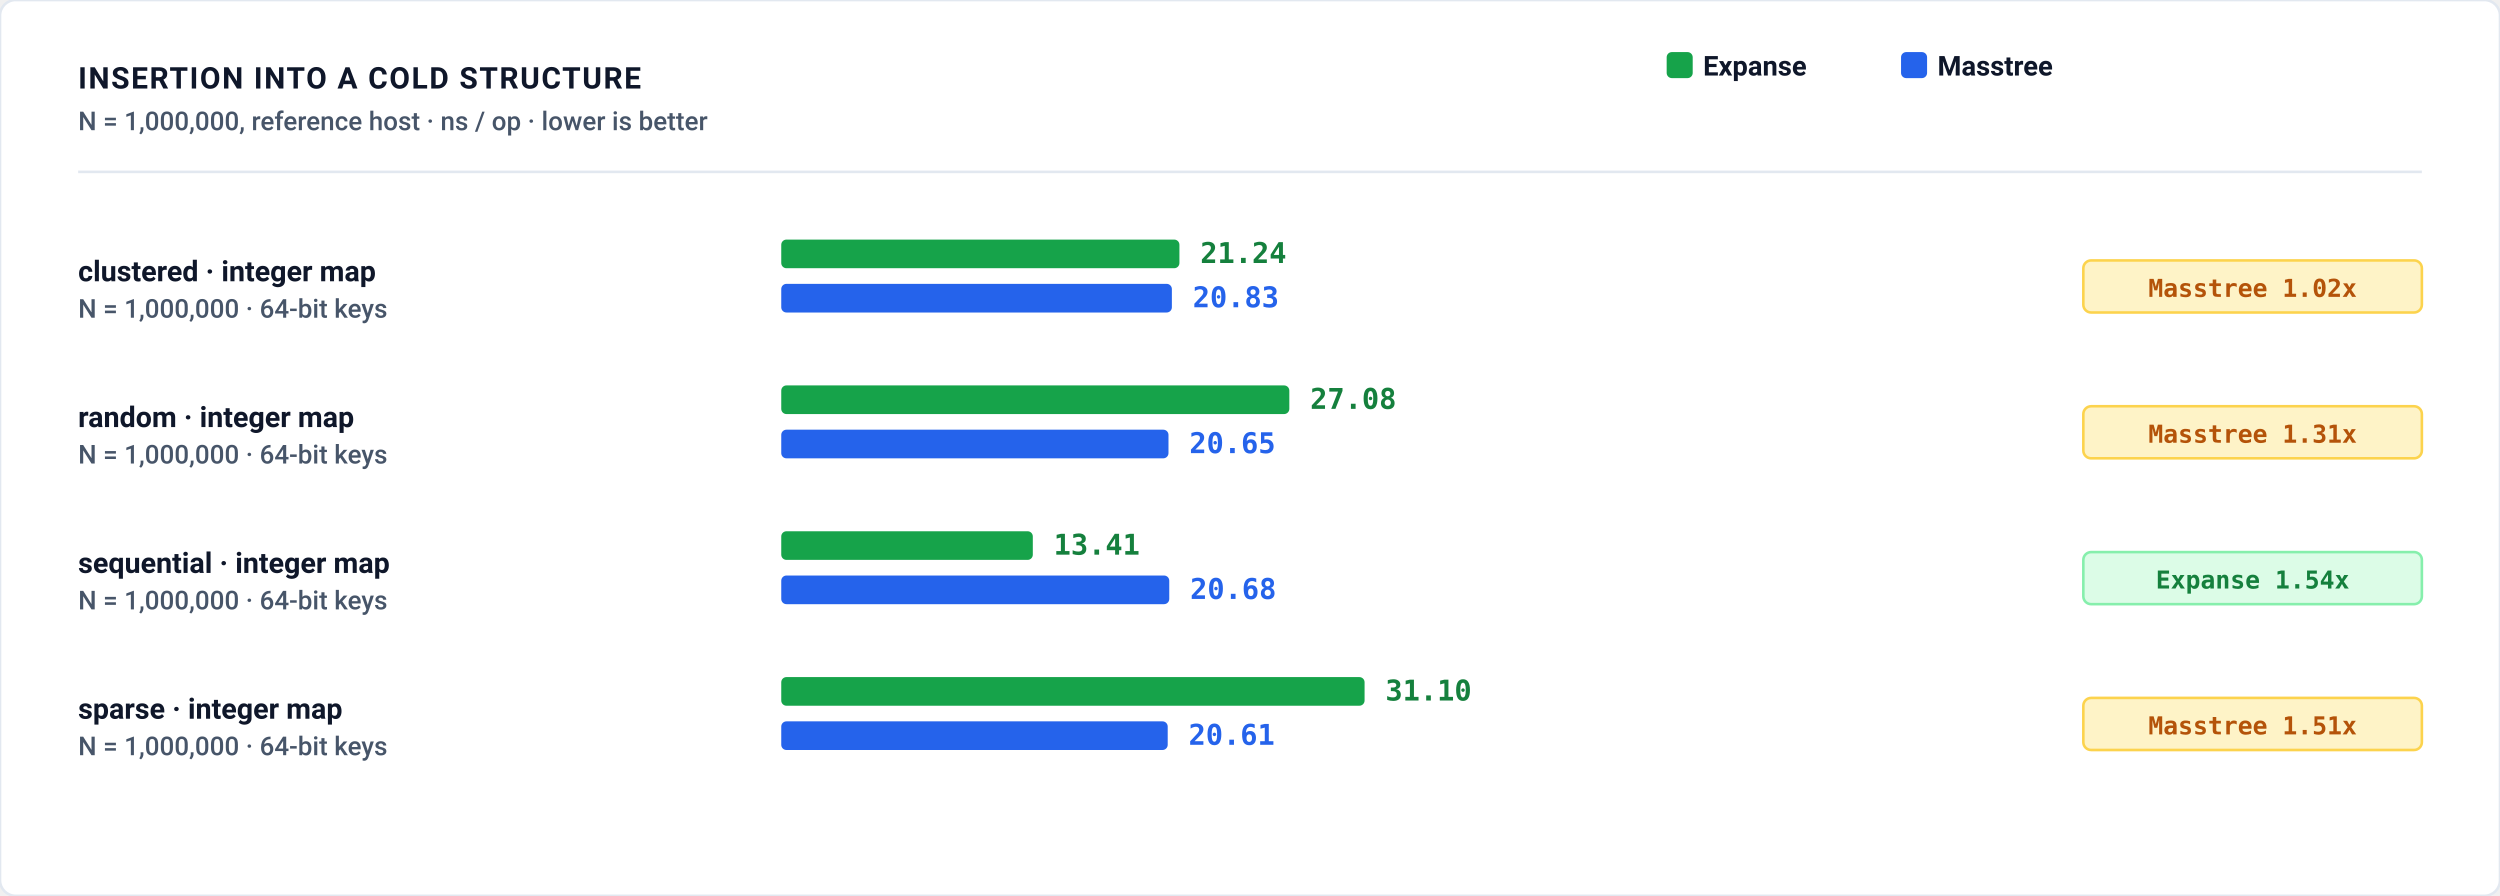
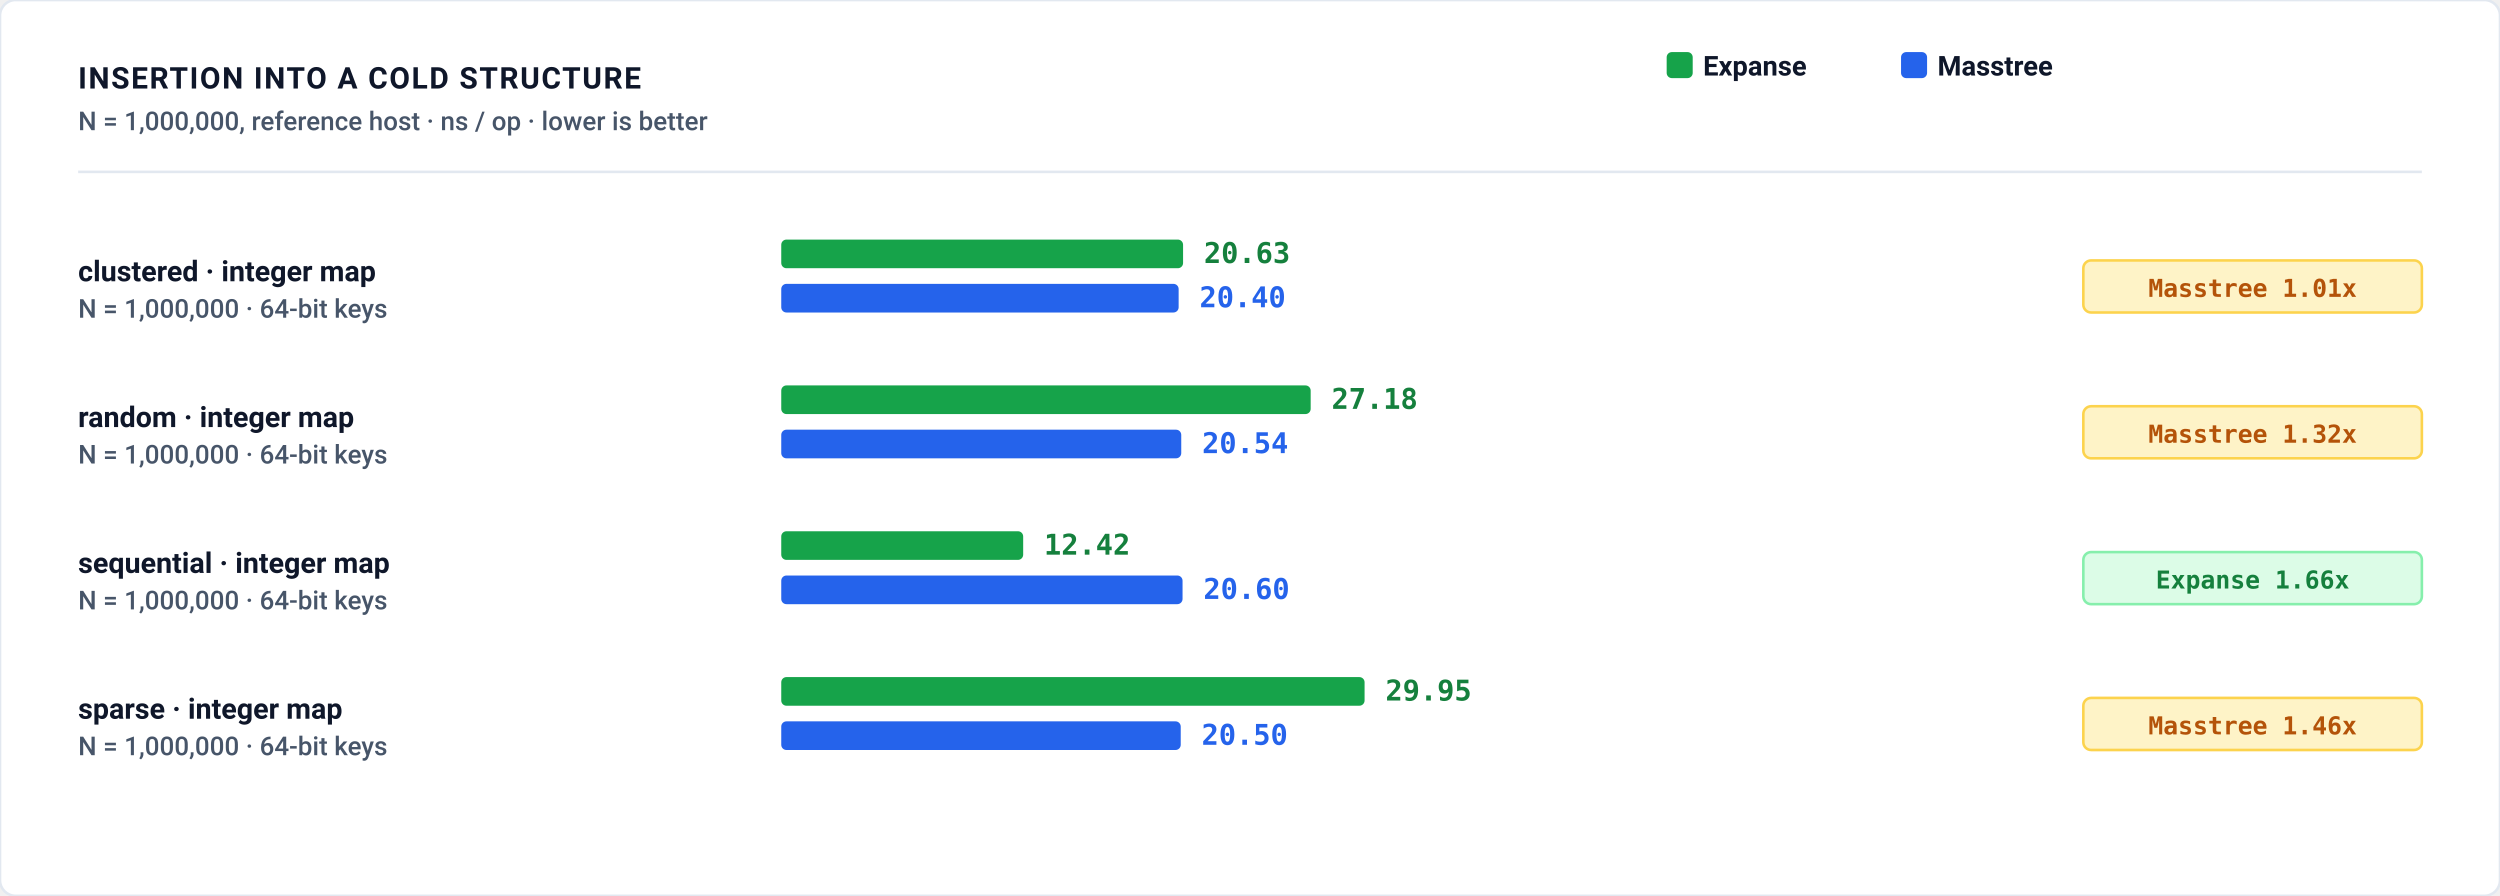
<svg xmlns="http://www.w3.org/2000/svg" role="img" viewBox="0 0 960 344" width="100%" height="100%">
  <defs>
    <style>
      .bg { fill: #ffffff; }
      .border { stroke: #e2e8f0; stroke-width: 1px; fill: none; }
      .grid { stroke: #f1f5f9; stroke-width: 1px; stroke-dasharray: 2,3; }
      .axis { stroke: #cbd5e1; stroke-width: 1.5px; }
      .divider { stroke: #e2e8f0; stroke-width: 1px; }

      .t-title { font-family: -apple-system, BlinkMacSystemFont, "Segoe UI", Roboto, Helvetica, Arial, sans-serif; font-size: 11.5px; font-weight: 700; letter-spacing: 0.6px; fill: #0f172a; text-transform: uppercase; }
      .t-sub { font-family: -apple-system, BlinkMacSystemFont, "Segoe UI", Roboto, Helvetica, Arial, sans-serif; font-size: 10px; font-weight: 500; fill: #475569; }
      .t-unit { font-family: ui-monospace, SFMono-Regular, Menlo, Monaco, Consolas, monospace; font-size: 10px; font-weight: 600; fill: #475569; }
      .t-axis-label { font-family: ui-monospace, SFMono-Regular, Menlo, Monaco, Consolas, monospace; font-size: 9.5px; font-weight: 500; fill: #64748b; }
      .t-bar-label { font-family: -apple-system, BlinkMacSystemFont, "Segoe UI", Roboto, Helvetica, Arial, sans-serif; font-size: 11px; font-weight: 700; fill: #0f172a; }
      .t-legend { font-family: -apple-system, BlinkMacSystemFont, "Segoe UI", Roboto, Helvetica, Arial, sans-serif; font-size: 10.5px; font-weight: 600; fill: #0f172a; }

      .t-val-accent { font-family: ui-monospace, SFMono-Regular, Menlo, Monaco, Consolas, monospace; font-size: 11px; font-weight: 700; fill: #15803d; }
      .t-val-blue { font-family: ui-monospace, SFMono-Regular, Menlo, Monaco, Consolas, monospace; font-size: 11px; font-weight: 600; fill: #2563eb; }
      .t-note { font-family: -apple-system, BlinkMacSystemFont, "Segoe UI", Roboto, Helvetica, Arial, sans-serif; font-size: 9.5px; font-weight: 500; fill: #64748b; }

      .b-expanse { fill: #16a34a; }
      .b-art { fill: #2563eb; }
      .b-masstree { fill: #2563eb; }
      .b-btree { fill: #d97706; }
      .b-hashmap { fill: #7c3aed; }

      .badge-win { fill: #dcfce7; stroke: #86efac; stroke-width: 1px; }
      .badge-win-text { font-family: ui-monospace, SFMono-Regular, Menlo, Monaco, Consolas, monospace; font-size: 9.5px; font-weight: 700; fill: #15803d; text-anchor: middle; }
      .badge-loss { fill: #fef3c7; stroke: #fcd34d; stroke-width: 1px; }
      .badge-loss-text { font-family: ui-monospace, SFMono-Regular, Menlo, Monaco, Consolas, monospace; font-size: 9.5px; font-weight: 700; fill: #b45309; text-anchor: middle; }

      @media (prefers-color-scheme: dark) {
        .bg { fill: #0d1117; }
        .border { stroke: #30363d; }
        .grid { stroke: #21262d; }
        .axis { stroke: #484f58; }
        .divider { stroke: #21262d; }
        .t-title { fill: #f0f6fc; }
        .t-sub { fill: #94a3b8; }
        .t-unit { fill: #94a3b8; }
        .t-axis-label { fill: #94a3b8; }
        .t-bar-label { fill: #f8fafc; }
        .t-legend { fill: #f8fafc; }
        .t-val-accent { fill: #4ade80; }
        .t-val-blue { fill: #38bdf8; }
        .t-note { fill: #94a3b8; }
        .b-expanse { fill: #22c55e; }
        .b-art { fill: #3b82f6; }
        .b-masstree { fill: #3b82f6; }
        .b-btree { fill: #f59e0b; }
        .b-hashmap { fill: #a855f7; }
        .badge-win { fill: #052e16; stroke: #166534; }
        .badge-win-text { fill: #4ade80; }
        .badge-loss { fill: #451a03; stroke: #92400e; }
        .badge-loss-text { fill: #fbbf24; }
      }

      :root[data-theme="dark"] .bg, [data-theme="dark"] .bg { fill: #0d1117; }
      :root[data-theme="dark"] .border, [data-theme="dark"] .border { stroke: #30363d; }
      :root[data-theme="dark"] .grid, [data-theme="dark"] .grid { stroke: #21262d; }
      :root[data-theme="dark"] .axis, [data-theme="dark"] .axis { stroke: #484f58; }
      :root[data-theme="dark"] .divider, [data-theme="dark"] .divider { stroke: #21262d; }
      :root[data-theme="dark"] .t-title, [data-theme="dark"] .t-title { fill: #f0f6fc; }
      :root[data-theme="dark"] .t-sub, [data-theme="dark"] .t-sub { fill: #94a3b8; }
      :root[data-theme="dark"] .t-unit, [data-theme="dark"] .t-unit { fill: #94a3b8; }
      :root[data-theme="dark"] .t-axis-label, [data-theme="dark"] .t-axis-label { fill: #94a3b8; }
      :root[data-theme="dark"] .t-bar-label, [data-theme="dark"] .t-bar-label { fill: #f8fafc; }
      :root[data-theme="dark"] .t-legend, [data-theme="dark"] .t-legend { fill: #f8fafc; }
      :root[data-theme="dark"] .t-val-accent, [data-theme="dark"] .t-val-accent { fill: #4ade80; }
      :root[data-theme="dark"] .t-val-blue, [data-theme="dark"] .t-val-blue { fill: #38bdf8; }
      :root[data-theme="dark"] .t-note, [data-theme="dark"] .t-note { fill: #94a3b8; }
      :root[data-theme="dark"] .b-expanse, [data-theme="dark"] .b-expanse { fill: #22c55e; }
      :root[data-theme="dark"] .b-art, [data-theme="dark"] .b-art { fill: #3b82f6; }
      :root[data-theme="dark"] .b-masstree, [data-theme="dark"] .b-masstree { fill: #3b82f6; }
      :root[data-theme="dark"] .b-btree, [data-theme="dark"] .b-btree { fill: #f59e0b; }
      :root[data-theme="dark"] .b-hashmap, [data-theme="dark"] .b-hashmap { fill: #a855f7; }
      :root[data-theme="dark"] .badge-win, [data-theme="dark"] .badge-win { fill: #052e16; stroke: #166534; }
      :root[data-theme="dark"] .badge-win-text, [data-theme="dark"] .badge-win-text { fill: #4ade80; }
      :root[data-theme="dark"] .badge-loss, [data-theme="dark"] .badge-loss { fill: #451a03; stroke: #92400e; }
      :root[data-theme="dark"] .badge-loss-text, [data-theme="dark"] .badge-loss-text { fill: #fbbf24; }
    </style>
  </defs>
  <rect width="100%" height="100%" class="bg" rx="6" />
  <rect width="100%" height="100%" class="border" rx="6" />
  <text x="30" y="34" class="t-title">INSERTION INTO A COLD STRUCTURE</text>
  <text x="30" y="50" class="t-sub">N = 1,000,000, reference host · ns / op · lower is better</text>
  <g transform="translate(640, 20)">
    <rect x="0" y="0" width="10" height="10" rx="2" class="b-expanse" />
    <text x="14" y="9" class="t-legend">Expanse</text>
    <rect x="90" y="0" width="10" height="10" rx="2" class="b-masstree" />
    <text x="104" y="9" class="t-legend">Masstree</text>
  </g>
  <line x1="30" y1="66" x2="930" y2="66" class="divider" />
  <text x="30" y="108" class="t-bar-label">clustered · integer map</text>
  <text x="30" y="122" class="t-sub">N = 1,000,000 · 64-bit keys</text>
-   <rect x="300" y="92" width="152.9" height="11" rx="2" class="b-expanse" />
-   <text x="460.9" y="101" class="t-val-accent">21.24</text>
-   <rect x="300" y="109" width="150.0" height="11" rx="2" class="b-masstree" />
-   <text x="458.0" y="118" class="t-val-blue">20.83</text>
+   <rect x="300" y="92" width="154.3" height="11" rx="2" class="b-expanse" />
+   <text x="462.3" y="101" class="t-val-accent">20.63</text>
+   <rect x="300" y="109" width="152.6" height="11" rx="2" class="b-masstree" />
+   <text x="460.6" y="118" class="t-val-blue">20.40</text>
  <rect x="800" y="100" width="130" height="20" rx="3" class="badge-loss" />
-   <text x="865" y="114" class="badge-loss-text">Masstree 1.02x</text>
+   <text x="865" y="114" class="badge-loss-text">Masstree 1.01x</text>
  <text x="30" y="164" class="t-bar-label">random · integer map</text>
  <text x="30" y="178" class="t-sub">N = 1,000,000 · 64-bit keys</text>
-   <rect x="300" y="148" width="195.1" height="11" rx="2" class="b-expanse" />
-   <text x="503.1" y="157" class="t-val-accent">27.08</text>
-   <rect x="300" y="165" width="148.7" height="11" rx="2" class="b-masstree" />
-   <text x="456.7" y="174" class="t-val-blue">20.65</text>
+   <rect x="300" y="148" width="203.3" height="11" rx="2" class="b-expanse" />
+   <text x="511.3" y="157" class="t-val-accent">27.18</text>
+   <rect x="300" y="165" width="153.6" height="11" rx="2" class="b-masstree" />
+   <text x="461.6" y="174" class="t-val-blue">20.54</text>
  <rect x="800" y="156" width="130" height="20" rx="3" class="badge-loss" />
-   <text x="865" y="170" class="badge-loss-text">Masstree 1.31x</text>
+   <text x="865" y="170" class="badge-loss-text">Masstree 1.32x</text>
  <text x="30" y="220" class="t-bar-label">sequential · integer map</text>
  <text x="30" y="234" class="t-sub">N = 1,000,000 · 64-bit keys</text>
-   <rect x="300" y="204" width="96.6" height="11" rx="2" class="b-expanse" />
-   <text x="404.6" y="213" class="t-val-accent">13.41</text>
-   <rect x="300" y="221" width="149.0" height="11" rx="2" class="b-masstree" />
-   <text x="457.0" y="230" class="t-val-blue">20.68</text>
+   <rect x="300" y="204" width="92.9" height="11" rx="2" class="b-expanse" />
+   <text x="400.9" y="213" class="t-val-accent">12.42</text>
+   <rect x="300" y="221" width="154.1" height="11" rx="2" class="b-masstree" />
+   <text x="462.1" y="230" class="t-val-blue">20.60</text>
  <rect x="800" y="212" width="130" height="20" rx="3" class="badge-win" />
-   <text x="865" y="226" class="badge-win-text">Expanse 1.54x</text>
+   <text x="865" y="226" class="badge-win-text">Expanse 1.66x</text>
  <text x="30" y="276" class="t-bar-label">sparse · integer map</text>
  <text x="30" y="290" class="t-sub">N = 1,000,000 · 64-bit keys</text>
  <rect x="300" y="260" width="224.0" height="11" rx="2" class="b-expanse" />
-   <text x="532.0" y="269" class="t-val-accent">31.10</text>
-   <rect x="300" y="277" width="148.4" height="11" rx="2" class="b-masstree" />
-   <text x="456.4" y="286" class="t-val-blue">20.61</text>
+   <text x="532.0" y="269" class="t-val-accent">29.95</text>
+   <rect x="300" y="277" width="153.4" height="11" rx="2" class="b-masstree" />
+   <text x="461.4" y="286" class="t-val-blue">20.50</text>
  <rect x="800" y="268" width="130" height="20" rx="3" class="badge-loss" />
-   <text x="865" y="282" class="badge-loss-text">Masstree 1.51x</text>
+   <text x="865" y="282" class="badge-loss-text">Masstree 1.46x</text>
</svg>
